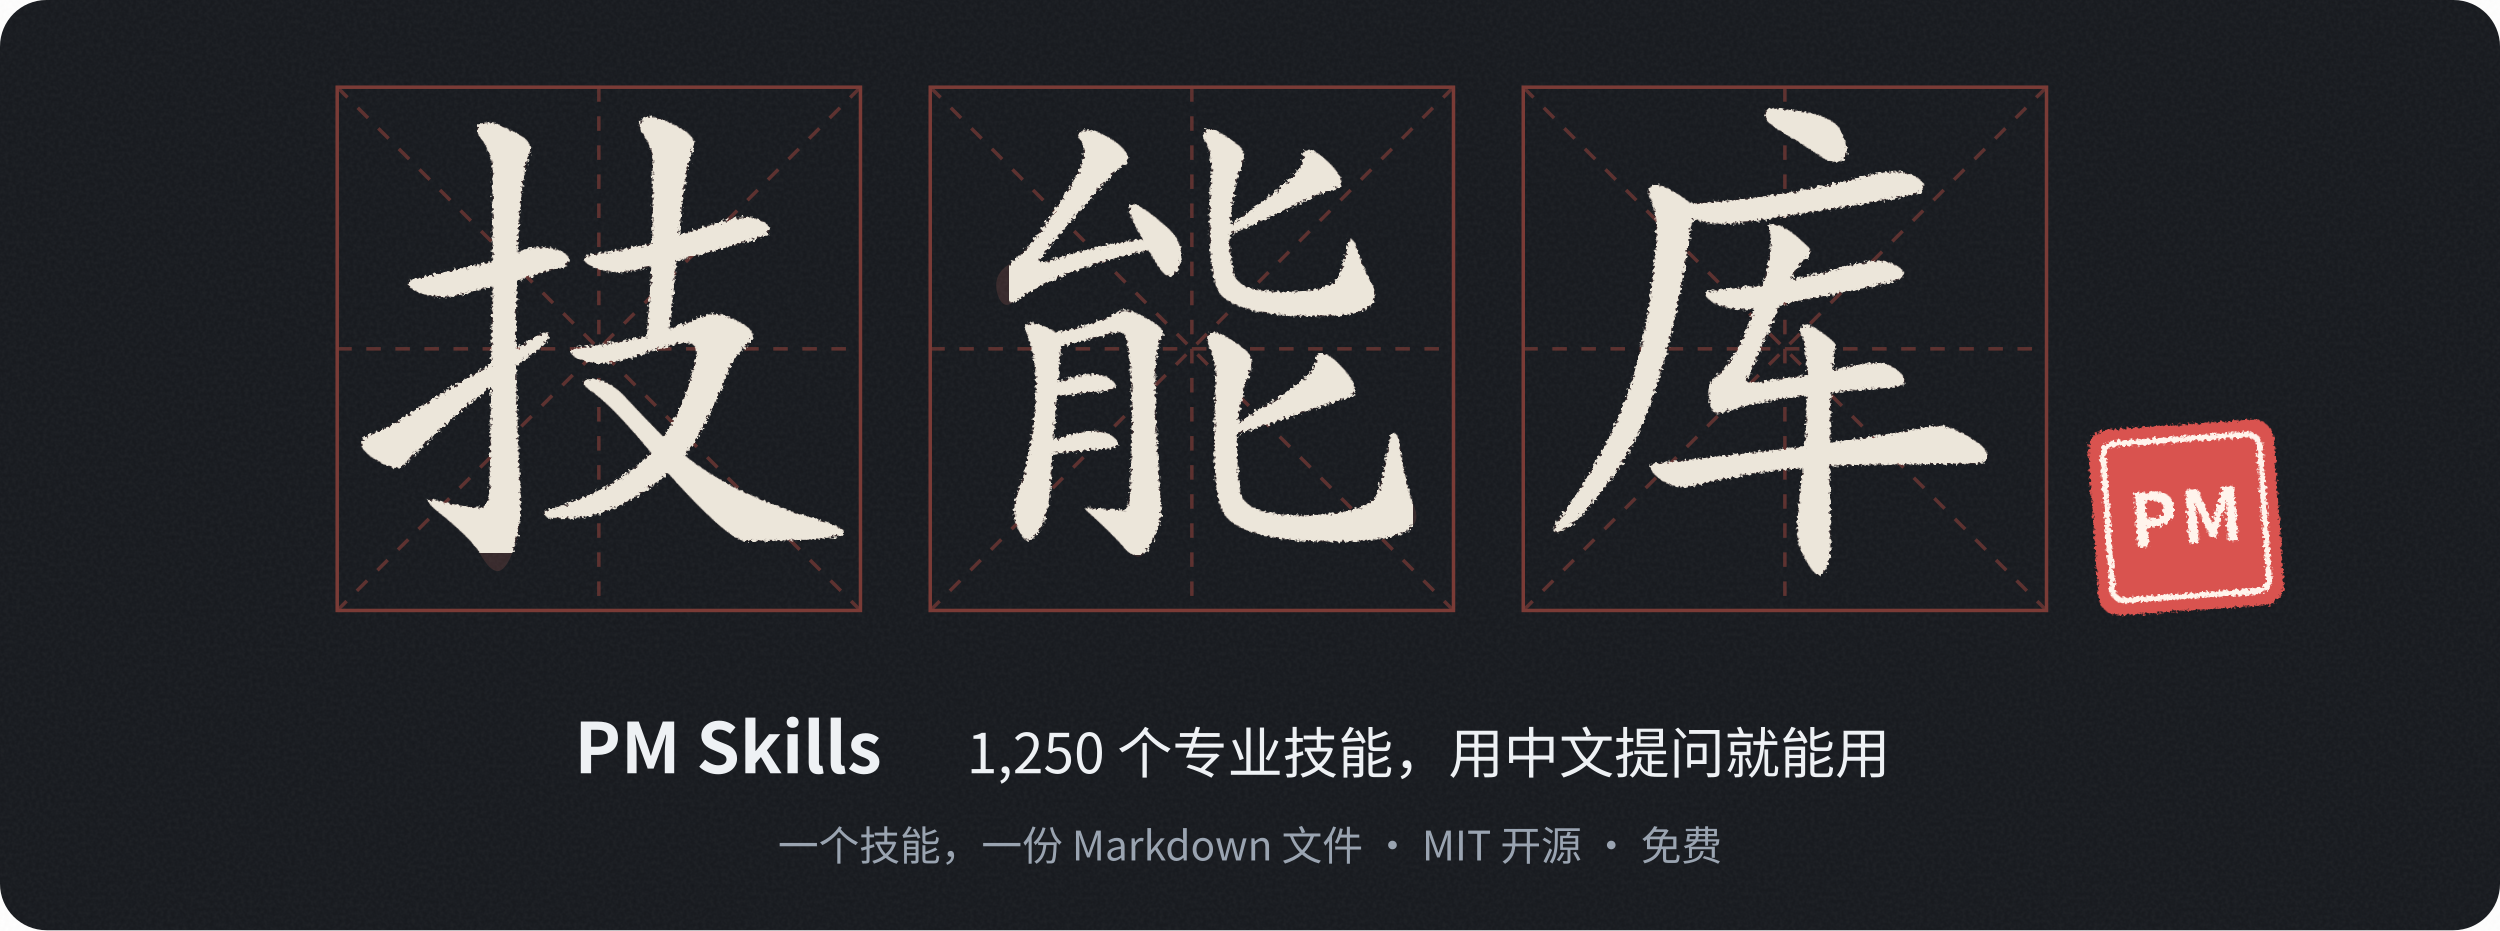
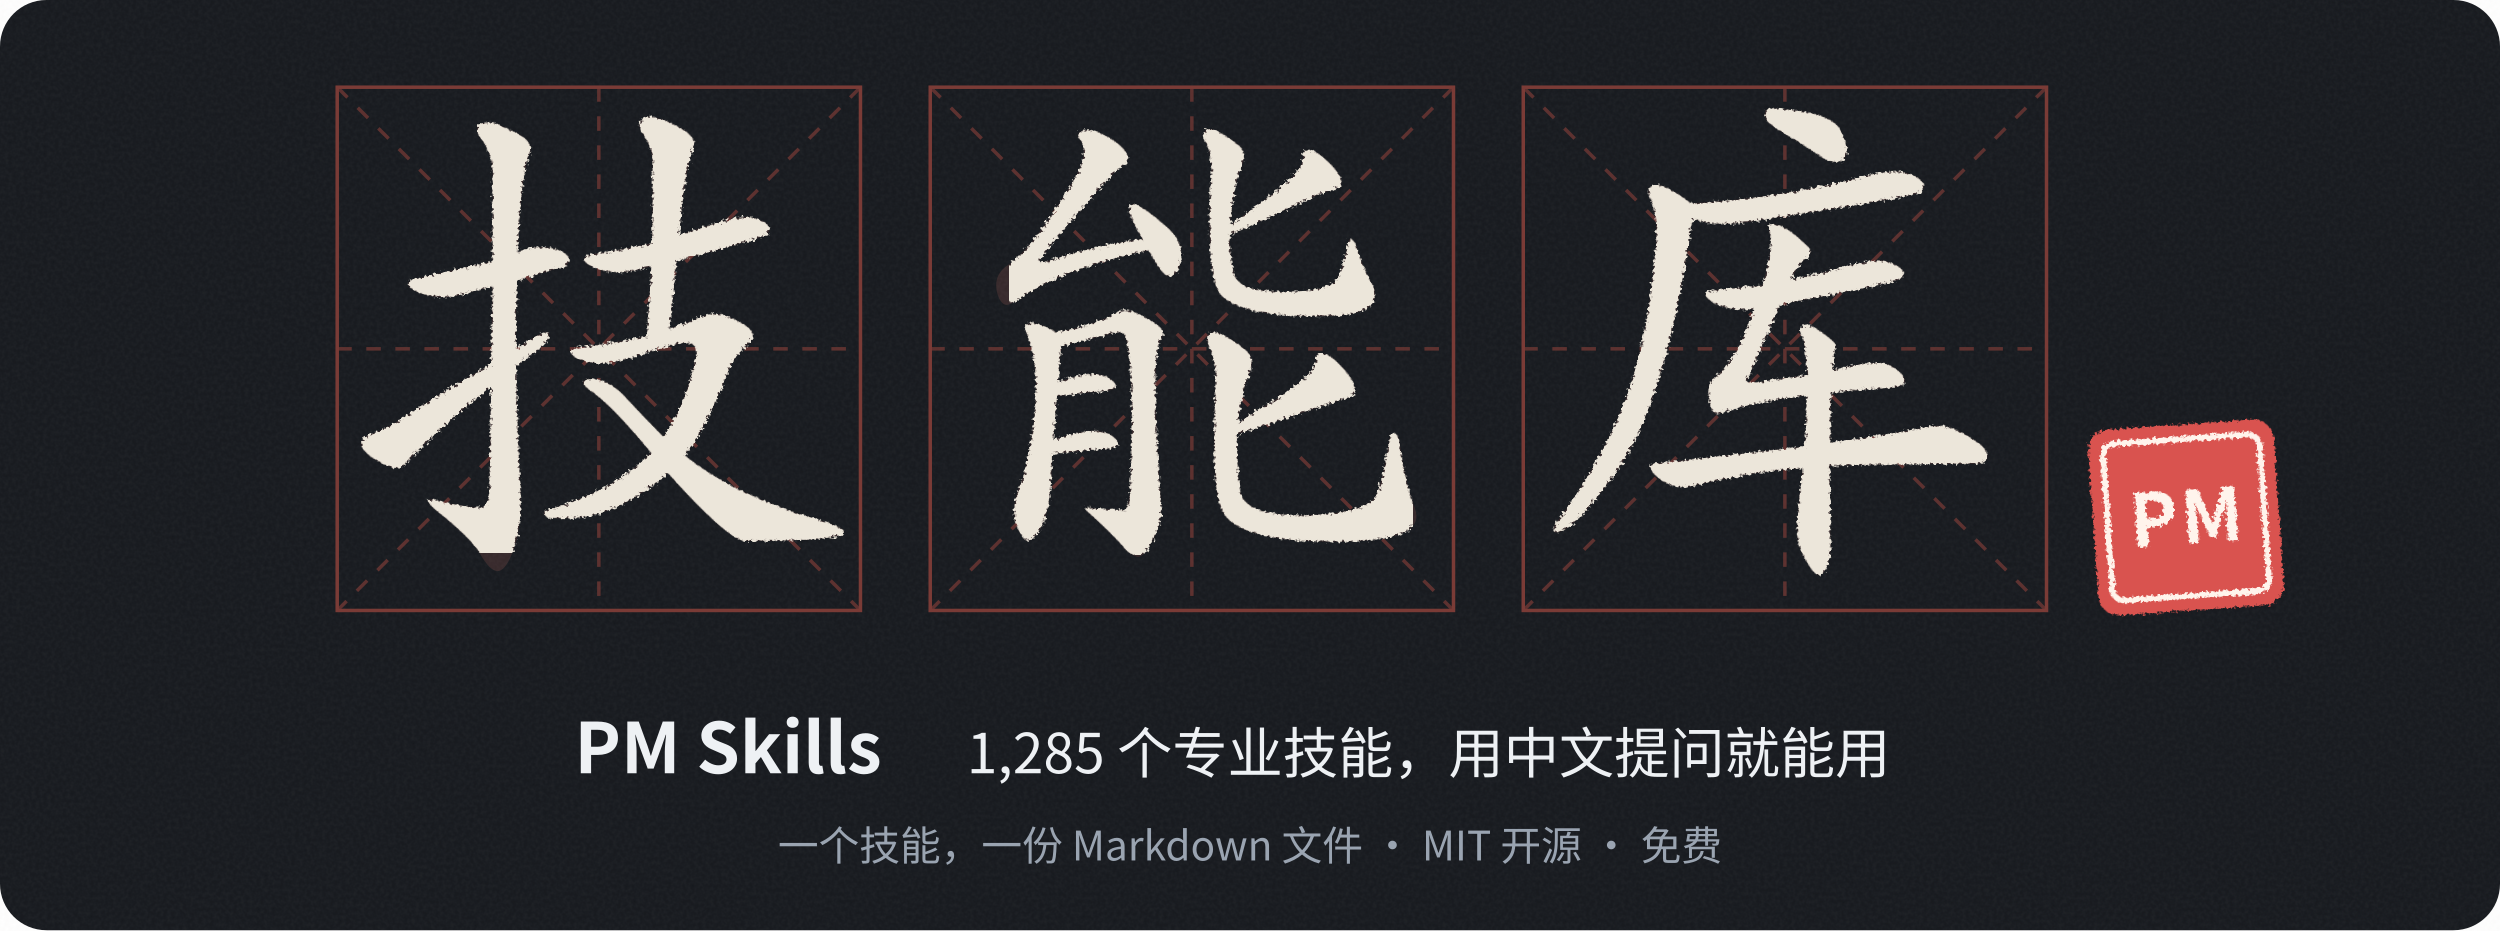
- <svg xmlns="http://www.w3.org/2000/svg" width="860" height="320" viewBox="0 0 860 320" role="img" aria-label="书法动画：“技能库”三个字一笔一画写出来，最后盖上 PM 印章。PM Skills，1,250 个专业技能，用中文提问就能用">
+ <svg xmlns="http://www.w3.org/2000/svg" width="860" height="320" viewBox="0 0 860 320" role="img" aria-label="书法动画：“技能库”三个字一笔一画写出来，最后盖上 PM 印章。PM Skills，1,285 个专业技能，用中文提问就能用">
  <style>
text{font-family:"PingFang SC","Noto Sans CJK SC","Microsoft YaHei",sans-serif}
@keyframes k0{0%,2.86%{stroke-dashoffset:302;opacity:0}2.93%{opacity:1}4.00%,91.43%{stroke-dashoffset:0;opacity:1}96.43%,100%{stroke-dashoffset:0;opacity:0}}.k0{animation:k0 14s infinite;stroke-dasharray:298 898;stroke-dashoffset:0}
@keyframes k1{0%,4.43%{stroke-dashoffset:946;opacity:0}4.50%{opacity:1}7.23%,91.43%{stroke-dashoffset:0;opacity:1}96.43%,100%{stroke-dashoffset:0;opacity:0}}.k1{animation:k1 14s infinite;stroke-dasharray:942 1542;stroke-dashoffset:0}
@keyframes k2{0%,7.66%{stroke-dashoffset:420;opacity:0}7.73%{opacity:1}8.90%,91.43%{stroke-dashoffset:0;opacity:1}96.43%,100%{stroke-dashoffset:0;opacity:0}}.k2{animation:k2 14s infinite;stroke-dasharray:416 1016;stroke-dashoffset:0}
@keyframes k3{0%,9.33%{stroke-dashoffset:349;opacity:0}9.40%{opacity:1}10.47%,91.43%{stroke-dashoffset:0;opacity:1}96.43%,100%{stroke-dashoffset:0;opacity:0}}.k3{animation:k3 14s infinite;stroke-dasharray:345 945;stroke-dashoffset:0}
@keyframes k4{0%,10.90%{stroke-dashoffset:436;opacity:0}10.97%{opacity:1}12.18%,91.43%{stroke-dashoffset:0;opacity:1}96.43%,100%{stroke-dashoffset:0;opacity:0}}.k4{animation:k4 14s infinite;stroke-dasharray:432 1032;stroke-dashoffset:0}
@keyframes k5{0%,12.61%{stroke-dashoffset:806;opacity:0}12.68%{opacity:1}15.00%,91.43%{stroke-dashoffset:0;opacity:1}96.43%,100%{stroke-dashoffset:0;opacity:0}}.k5{animation:k5 14s infinite;stroke-dasharray:802 1402;stroke-dashoffset:0}
@keyframes k6{0%,15.43%{stroke-dashoffset:606;opacity:0}15.50%{opacity:1}17.22%,91.43%{stroke-dashoffset:0;opacity:1}96.43%,100%{stroke-dashoffset:0;opacity:0}}.k6{animation:k6 14s infinite;stroke-dasharray:602 1202;stroke-dashoffset:0}
@keyframes k7{0%,19.43%{stroke-dashoffset:570;opacity:0}19.51%{opacity:1}21.12%,91.43%{stroke-dashoffset:0;opacity:1}96.43%,100%{stroke-dashoffset:0;opacity:0}}.k7{animation:k7 14s infinite;stroke-dasharray:566 1166;stroke-dashoffset:0}
@keyframes k8{0%,21.55%{stroke-dashoffset:143;opacity:0}21.62%{opacity:1}22.69%,91.43%{stroke-dashoffset:0;opacity:1}96.43%,100%{stroke-dashoffset:0;opacity:0}}.k8{animation:k8 14s infinite;stroke-dasharray:139 739;stroke-dashoffset:0}
@keyframes k9{0%,23.12%{stroke-dashoffset:422;opacity:0}23.19%{opacity:1}24.36%,91.43%{stroke-dashoffset:0;opacity:1}96.43%,100%{stroke-dashoffset:0;opacity:0}}.k9{animation:k9 14s infinite;stroke-dasharray:418 1018;stroke-dashoffset:0}
@keyframes k10{0%,24.79%{stroke-dashoffset:658;opacity:0}24.86%{opacity:1}26.74%,91.43%{stroke-dashoffset:0;opacity:1}96.43%,100%{stroke-dashoffset:0;opacity:0}}.k10{animation:k10 14s infinite;stroke-dasharray:654 1254;stroke-dashoffset:0}
@keyframes k11{0%,27.17%{stroke-dashoffset:109;opacity:0}27.24%{opacity:1}28.31%,91.43%{stroke-dashoffset:0;opacity:1}96.43%,100%{stroke-dashoffset:0;opacity:0}}.k11{animation:k11 14s infinite;stroke-dasharray:105 705;stroke-dashoffset:0}
@keyframes k12{0%,28.74%{stroke-dashoffset:122;opacity:0}28.81%{opacity:1}29.88%,91.43%{stroke-dashoffset:0;opacity:1}96.43%,100%{stroke-dashoffset:0;opacity:0}}.k12{animation:k12 14s infinite;stroke-dasharray:118 718;stroke-dashoffset:0}
@keyframes k13{0%,30.31%{stroke-dashoffset:250;opacity:0}30.38%{opacity:1}31.45%,91.43%{stroke-dashoffset:0;opacity:1}96.43%,100%{stroke-dashoffset:0;opacity:0}}.k13{animation:k13 14s infinite;stroke-dasharray:246 846;stroke-dashoffset:0}
@keyframes k14{0%,31.88%{stroke-dashoffset:667;opacity:0}31.95%{opacity:1}33.85%,91.43%{stroke-dashoffset:0;opacity:1}96.43%,100%{stroke-dashoffset:0;opacity:0}}.k14{animation:k14 14s infinite;stroke-dasharray:663 1263;stroke-dashoffset:0}
@keyframes k15{0%,34.28%{stroke-dashoffset:252;opacity:0}34.35%{opacity:1}35.43%,91.43%{stroke-dashoffset:0;opacity:1}96.43%,100%{stroke-dashoffset:0;opacity:0}}.k15{animation:k15 14s infinite;stroke-dasharray:248 848;stroke-dashoffset:0}
@keyframes k16{0%,35.85%{stroke-dashoffset:817;opacity:0}35.93%{opacity:1}38.27%,91.43%{stroke-dashoffset:0;opacity:1}96.43%,100%{stroke-dashoffset:0;opacity:0}}.k16{animation:k16 14s infinite;stroke-dasharray:813 1413;stroke-dashoffset:0}
@keyframes k17{0%,40.49%{stroke-dashoffset:160;opacity:0}40.56%{opacity:1}41.63%,91.43%{stroke-dashoffset:0;opacity:1}96.43%,100%{stroke-dashoffset:0;opacity:0}}.k17{animation:k17 14s infinite;stroke-dasharray:156 756;stroke-dashoffset:0}
@keyframes k18{0%,42.06%{stroke-dashoffset:450;opacity:0}42.13%{opacity:1}43.39%,91.43%{stroke-dashoffset:0;opacity:1}96.43%,100%{stroke-dashoffset:0;opacity:0}}.k18{animation:k18 14s infinite;stroke-dasharray:446 1046;stroke-dashoffset:0}
@keyframes k19{0%,43.82%{stroke-dashoffset:729;opacity:0}43.89%{opacity:1}45.97%,91.43%{stroke-dashoffset:0;opacity:1}96.43%,100%{stroke-dashoffset:0;opacity:0}}.k19{animation:k19 14s infinite;stroke-dasharray:725 1325;stroke-dashoffset:0}
@keyframes k20{0%,46.40%{stroke-dashoffset:372;opacity:0}46.47%{opacity:1}47.54%,91.43%{stroke-dashoffset:0;opacity:1}96.43%,100%{stroke-dashoffset:0;opacity:0}}.k20{animation:k20 14s infinite;stroke-dasharray:368 968;stroke-dashoffset:0}
@keyframes k21{0%,47.97%{stroke-dashoffset:688;opacity:0}48.04%{opacity:1}50.01%,91.43%{stroke-dashoffset:0;opacity:1}96.43%,100%{stroke-dashoffset:0;opacity:0}}.k21{animation:k21 14s infinite;stroke-dasharray:684 1284;stroke-dashoffset:0}
@keyframes k22{0%,50.44%{stroke-dashoffset:646;opacity:0}50.51%{opacity:1}52.35%,91.43%{stroke-dashoffset:0;opacity:1}96.43%,100%{stroke-dashoffset:0;opacity:0}}.k22{animation:k22 14s infinite;stroke-dasharray:642 1242;stroke-dashoffset:0}
@keyframes k23{0%,52.78%{stroke-dashoffset:480;opacity:0}52.85%{opacity:1}54.19%,91.43%{stroke-dashoffset:0;opacity:1}96.43%,100%{stroke-dashoffset:0;opacity:0}}.k23{animation:k23 14s infinite;stroke-dasharray:476 1076;stroke-dashoffset:0}
@keyframes seal{0%,57.48%{opacity:0;transform:scale(1.35)}59.98%{opacity:1;transform:scale(.96)}61.41%,91.43%{opacity:1;transform:scale(1)}96.43%,100%{opacity:0;transform:scale(1)}}.seal{animation:seal 14s infinite;transform-box:fill-box;transform-origin:center}
@media (prefers-reduced-motion: reduce){[class]{animation:none!important}}
</style>
  <defs>
    <filter id="brush" x="-5%" y="-5%" width="110%" height="110%">
      <feTurbulence type="fractalNoise" baseFrequency=".9" numOctaves="2" seed="7" result="n" />
      <feDisplacementMap in="SourceGraphic" in2="n" scale="2.2" />
    </filter>
    <filter id="grain">
      <feTurbulence type="fractalNoise" baseFrequency=".75" numOctaves="2" seed="3" />
      <feColorMatrix values="0 0 0 0 .5  0 0 0 0 .45  0 0 0 0 .4  0 0 0 .07 0" />
    </filter>
    <clipPath id="c0">
      <path d="M 352 522 Q 445 549 448 551 Q 457 560 452 568 Q 445 580 414 586 Q 383 590 353 577 L 304 559 Q 163 528 160 526 Q 123 519 150 503 Q 195 479 254 497 Q 276 504 304 510 L 352 522 Z" />
    </clipPath>
    <clipPath id="c1">
      <path d="M 301 315 Q 300 224 298 112 Q 298 87 284 78 Q 280 74 209 87 Q 176 99 179 89 Q 180 82 200 67 Q 263 16 279 -12 Q 298 -46 313 -47 Q 328 -48 342 -13 Q 361 33 359 106 Q 352 230 350 354 L 350 387 Q 349 454 352 522 L 353 577 Q 359 718 374 765 Q 392 795 336 817 Q 302 836 283 829 Q 265 822 281 800 Q 303 772 304 738 Q 305 719 304 559 L 304 510 Q 303 444 301 358 L 301 315 Z" />
    </clipPath>
    <clipPath id="c2">
      <path d="M 301 358 Q 205 303 123 249 Q 87 227 63 220 Q 50 213 47 204 Q 46 194 62 180 Q 83 164 108 156 Q 124 152 135 165 Q 193 228 301 315 L 350 354 Q 365 367 381 378 Q 403 391 412 407 Q 419 422 408 420 Q 395 420 350 387 L 301 358 Z" />
    </clipPath>
    <clipPath id="c3">
      <path d="M 664 560 Q 833 605 840 611 Q 849 620 844 628 Q 837 640 806 646 Q 779 649 669 610 L 616 595 Q 564 583 504 574 Q 467 567 495 551 Q 540 527 604 547 Q 608 548 615 549 L 664 560 Z" />
    </clipPath>
    <clipPath id="c4">
      <path d="M 650 427 Q 657 496 664 560 L 669 610 Q 679 733 698 787 Q 702 797 682 814 Q 646 836 621 841 Q 605 845 596 836 Q 587 829 596 813 Q 618 779 617 755 Q 618 679 616 595 L 615 549 Q 611 485 606 413 C 604 383 647 397 650 427 Z" />
    </clipPath>
    <clipPath id="c5">
      <path d="M 679 180 Q 716 219 765 344 Q 778 375 801 395 Q 822 413 807 427 Q 794 440 759 453 Q 734 462 703 446 Q 678 437 650 427 L 606 413 Q 555 401 479 392 Q 464 391 459 383 Q 455 376 475 367 Q 515 352 568 369 Q 665 400 684 400 Q 709 397 702 371 Q 680 272 638 216 L 614 185 Q 548 113 413 73 Q 397 69 410 59 Q 417 55 462 57 Q 555 64 647 145 L 679 180 Z" />
    </clipPath>
    <clipPath id="c6">
      <path d="M 647 145 Q 761 18 796 12 Q 911 12 957 18 Q 994 22 991 32 Q 988 41 896 67 Q 754 118 682 178 Q 679 179 679 180 L 638 216 Q 604 250 568 289 Q 534 328 501 328 Q 485 329 481 324 Q 480 318 493 308 Q 536 280 614 185 L 647 145 Z" />
    </clipPath>
    <clipPath id="c7">
      <path d="M 415 603 Q 327 591 225 558 Q 209 554 217 566 Q 233 590 282 646 Q 357 733 372 743 Q 381 750 386 757 Q 390 770 371 786 Q 337 813 311 816 Q 298 817 291 811 Q 287 804 295 795 Q 310 774 286 727 Q 208 594 157 555 Q 120 534 132 494 Q 139 473 151 474 Q 157 475 171 484 Q 249 539 400 575 Q 412 578 421 579 Q 422 580 428 580 C 458 585 445 607 415 603 Z" />
    </clipPath>
    <clipPath id="c8">
      <path d="M 428 580 Q 452 535 464 531 Q 473 528 481 537 Q 490 547 491 575 Q 492 596 469 621 Q 412 672 396 671 Q 392 670 389 658 Q 388 652 415 603 L 428 580 Z" />
    </clipPath>
    <clipPath id="c9">
      <path d="M 241 210 Q 244 259 248 296 L 250 322 Q 253 370 256 387 Q 256 391 256 393 C 258 412 258 412 245 420 Q 244 423 240 424 Q 212 439 195 438 Q 182 434 187 423 Q 230 324 181 134 Q 148 64 180 22 Q 186 9 196 14 Q 238 41 238 175 Q 238 179 239 183 L 241 210 Z" />
    </clipPath>
    <clipPath id="c10">
      <path d="M 256 393 Q 262 394 269 397 Q 314 407 359 419 Q 377 423 381 415 Q 402 352 391 105 Q 388 83 382 72 Q 381 72 322 75 Q 303 81 305 72 Q 350 32 376 3 Q 388 -13 402 -18 Q 409 -22 418 -13 Q 454 33 452 81 Q 430 366 450 404 Q 460 420 450 430 Q 431 446 398 460 Q 382 467 368 460 Q 320 433 245 420 C 216 414 227 385 256 393 Z" />
    </clipPath>
    <clipPath id="c11">
      <path d="M 248 296 Q 249 296 254 296 Q 308 303 348 306 Q 369 310 361 321 Q 351 334 329 338 Q 298 342 250 322 C 222 311 218 296 248 296 Z" />
    </clipPath>
    <clipPath id="c12">
      <path d="M 239 183 Q 240 183 245 183 Q 306 190 351 193 Q 373 197 365 209 Q 355 222 331 227 Q 307 231 241 210 C 212 201 209 183 239 183 Z" />
    </clipPath>
    <clipPath id="c13">
      <path d="M 586 611 Q 622 626 744 683 Q 765 693 788 699 Q 810 705 803 723 Q 794 741 773 759 Q 754 777 741 776 Q 728 777 730 764 Q 730 733 658 682 Q 624 657 587 630 C 563 612 558 599 586 611 Z" />
    </clipPath>
    <clipPath id="c14">
      <path d="M 867 511 Q 851 536 835 584 Q 832 597 825 602 Q 818 606 816 587 Q 803 532 794 521 Q 776 500 685 499 Q 637 502 617 510 Q 599 520 596 532 Q 587 556 586 611 L 587 630 Q 593 708 609 744 Q 621 771 603 787 Q 558 821 544 818 Q 531 814 537 797 Q 555 763 549 713 Q 540 530 568 495 Q 583 474 642 461 Q 687 452 759 452 Q 825 452 851 465 Q 879 481 867 511 Z" />
    </clipPath>
    <clipPath id="c15">
      <path d="M 600 221 Q 705 255 812 291 Q 836 295 830 315 Q 823 336 801 357 Q 782 378 768 378 Q 755 381 755 366 Q 752 336 672 286 Q 638 267 603 243 C 578 226 571 212 600 221 Z" />
    </clipPath>
    <clipPath id="c16">
      <path d="M 948 77 Q 930 123 919 201 Q 918 217 910 222 Q 901 226 898 207 Q 882 110 868 94 Q 837 64 726 62 Q 663 63 637 75 Q 613 87 608 103 Q 601 125 600 221 L 603 243 Q 609 307 624 338 Q 637 368 618 385 Q 569 424 552 420 Q 537 414 544 397 Q 563 360 558 304 Q 549 99 575 65 Q 596 32 673 19 Q 728 9 818 11 Q 897 14 930 30 Q 960 46 948 77 Z" />
    </clipPath>
    <clipPath id="c17">
      <path d="M 512 809 Q 548 788 586 762 Q 602 752 619 755 Q 629 756 633 772 Q 634 788 620 817 Q 604 850 498 858 Q 482 859 475 855 Q 471 851 475 837 Q 481 827 512 809 Z" />
    </clipPath>
    <clipPath id="c18">
      <path d="M 335 642 Q 371 627 438 636 Q 753 684 773 693 Q 774 694 777 695 Q 787 702 782 712 Q 776 725 747 733 Q 719 742 623 714 Q 467 680 332 673 Q 329 673 328 672 C 298 669 307 651 335 642 Z" />
    </clipPath>
    <clipPath id="c19">
      <path d="M 328 672 Q 312 687 286 700 Q 267 712 253 707 Q 240 700 247 686 Q 265 652 259 580 Q 258 574 257 566 Q 242 394 194 273 Q 149 162 68 52 Q 62 45 60 39 Q 57 27 68 29 Q 102 35 189 157 Q 202 181 217 206 Q 287 348 324 600 Q 328 636 335 642 C 342 661 342 661 328 672 Z" />
    </clipPath>
    <clipPath id="c20">
      <path d="M 503 475 Q 731 518 738 525 Q 747 532 743 540 Q 736 552 708 560 Q 689 566 586 537 Q 526 525 524 522 L 468 512 Q 425 508 378 503 Q 342 499 367 482 Q 397 461 453 466 L 503 475 Z" />
    </clipPath>
    <clipPath id="c21">
      <path d="M 603 302 Q 664 309 707 311 Q 744 312 747 324 Q 748 337 721 354 Q 694 370 605 346 L 556 337 Q 508 330 455 322 Q 439 321 437 324 Q 437 325 503 475 L 524 522 Q 537 553 551 563 Q 569 576 558 587 Q 513 632 487 632 Q 477 632 483 612 Q 489 582 468 512 L 453 466 Q 417 364 375 332 Q 354 317 368 272 Q 372 257 389 263 Q 452 285 555 297 L 603 302 Z" />
    </clipPath>
    <clipPath id="c22">
      <path d="M 551 197 Q 416 181 262 164 Q 240 163 256 143 Q 272 127 291 121 Q 315 115 332 120 Q 473 153 547 154 L 600 159 Q 642 162 879 163 Q 901 162 907 172 Q 913 185 895 200 Q 837 245 796 236 Q 721 221 601 204 L 551 197 Z" />
    </clipPath>
    <clipPath id="c23">
      <path d="M 605 346 Q 606 371 610 385 Q 613 397 606 403 Q 584 422 565 432 Q 553 436 544 429 Q 538 426 545 416 Q 551 407 556 337 L 555 297 Q 554 266 553 226 Q 552 211 551 197 L 547 154 Q 532 33 538 11 Q 544 -13 557 -32 Q 567 -50 576 -54 Q 586 -55 592 -43 Q 605 -12 601 18 Q 600 91 600 159 L 601 204 Q 601 280 603 302 L 605 346 Z" />
    </clipPath>
  </defs>
  <rect width="860" height="320" rx="16" fill="#15181d" />
  <rect width="860" height="320" rx="16" filter="url(#grain)" />
  <g stroke="#7a3b36" fill="none" stroke-width="1.2">
    <rect x="116" y="30" width="180" height="180" />
    <path d="M116 120h180M206 30v180M116 30l180 180M296 30l-180 180" stroke-dasharray="5 5" opacity=".7" />
  </g>
  <g transform="matrix(0.17578 0 0 -0.17578 116 188.20)" fill="#e07a6c" opacity=".16">
    <path d="M 352 522 Q 445 549 448 551 Q 457 560 452 568 Q 445 580 414 586 Q 383 590 353 577 L 304 559 Q 163 528 160 526 Q 123 519 150 503 Q 195 479 254 497 Q 276 504 304 510 L 352 522 Z" />
    <path d="M 301 315 Q 300 224 298 112 Q 298 87 284 78 Q 280 74 209 87 Q 176 99 179 89 Q 180 82 200 67 Q 263 16 279 -12 Q 298 -46 313 -47 Q 328 -48 342 -13 Q 361 33 359 106 Q 352 230 350 354 L 350 387 Q 349 454 352 522 L 353 577 Q 359 718 374 765 Q 392 795 336 817 Q 302 836 283 829 Q 265 822 281 800 Q 303 772 304 738 Q 305 719 304 559 L 304 510 Q 303 444 301 358 L 301 315 Z" />
    <path d="M 301 358 Q 205 303 123 249 Q 87 227 63 220 Q 50 213 47 204 Q 46 194 62 180 Q 83 164 108 156 Q 124 152 135 165 Q 193 228 301 315 L 350 354 Q 365 367 381 378 Q 403 391 412 407 Q 419 422 408 420 Q 395 420 350 387 L 301 358 Z" />
    <path d="M 664 560 Q 833 605 840 611 Q 849 620 844 628 Q 837 640 806 646 Q 779 649 669 610 L 616 595 Q 564 583 504 574 Q 467 567 495 551 Q 540 527 604 547 Q 608 548 615 549 L 664 560 Z" />
    <path d="M 650 427 Q 657 496 664 560 L 669 610 Q 679 733 698 787 Q 702 797 682 814 Q 646 836 621 841 Q 605 845 596 836 Q 587 829 596 813 Q 618 779 617 755 Q 618 679 616 595 L 615 549 Q 611 485 606 413 C 604 383 647 397 650 427 Z" />
    <path d="M 679 180 Q 716 219 765 344 Q 778 375 801 395 Q 822 413 807 427 Q 794 440 759 453 Q 734 462 703 446 Q 678 437 650 427 L 606 413 Q 555 401 479 392 Q 464 391 459 383 Q 455 376 475 367 Q 515 352 568 369 Q 665 400 684 400 Q 709 397 702 371 Q 680 272 638 216 L 614 185 Q 548 113 413 73 Q 397 69 410 59 Q 417 55 462 57 Q 555 64 647 145 L 679 180 Z" />
    <path d="M 647 145 Q 761 18 796 12 Q 911 12 957 18 Q 994 22 991 32 Q 988 41 896 67 Q 754 118 682 178 Q 679 179 679 180 L 638 216 Q 604 250 568 289 Q 534 328 501 328 Q 485 329 481 324 Q 480 318 493 308 Q 536 280 614 185 L 647 145 Z" />
  </g>
  <g filter="url(#brush)">
    <g transform="matrix(0.17578 0 0 -0.17578 116 188.20)" fill="none" stroke="#ece6da" stroke-width="140" stroke-linecap="round" stroke-linejoin="round">
      <path class="k0" clip-path="url(#c0)" d="M152 516L188 511L240 518L393 561L443 560" />
      <path class="k1" clip-path="url(#c1)" d="M289 814L306 806L337 771L325 415L328 97L322 66L305 34L237 61L198 80L196 87L185 87" />
      <path class="k2" clip-path="url(#c2)" d="M60 202L111 197L227 287L406 412" />
      <path class="k3" clip-path="url(#c3)" d="M496 564L533 558L573 563L797 622L833 622" />
      <path class="k4" clip-path="url(#c4)" d="M608 825L654 783L630 443L612 421" />
      <path class="k5" clip-path="url(#c5)" d="M467 381L511 377L555 383L691 420L724 418L747 406L718 308L691 247L634 168L598 136L532 96L452 69L415 65" />
      <path class="k6" clip-path="url(#c6)" d="M486 322L516 310L550 285L673 151L778 70L826 51L986 30" />
    </g>
  </g>
  <g stroke="#7a3b36" fill="none" stroke-width="1.2">
    <rect x="320" y="30" width="180" height="180" />
    <path d="M320 120h180M410 30v180M320 30l180 180M500 30l-180 180" stroke-dasharray="5 5" opacity=".7" />
  </g>
  <g transform="matrix(0.17578 0 0 -0.17578 320 188.20)" fill="#e07a6c" opacity=".16">
    <path d="M 415 603 Q 327 591 225 558 Q 209 554 217 566 Q 233 590 282 646 Q 357 733 372 743 Q 381 750 386 757 Q 390 770 371 786 Q 337 813 311 816 Q 298 817 291 811 Q 287 804 295 795 Q 310 774 286 727 Q 208 594 157 555 Q 120 534 132 494 Q 139 473 151 474 Q 157 475 171 484 Q 249 539 400 575 Q 412 578 421 579 Q 422 580 428 580 C 458 585 445 607 415 603 Z" />
    <path d="M 428 580 Q 452 535 464 531 Q 473 528 481 537 Q 490 547 491 575 Q 492 596 469 621 Q 412 672 396 671 Q 392 670 389 658 Q 388 652 415 603 L 428 580 Z" />
    <path d="M 241 210 Q 244 259 248 296 L 250 322 Q 253 370 256 387 Q 256 391 256 393 C 258 412 258 412 245 420 Q 244 423 240 424 Q 212 439 195 438 Q 182 434 187 423 Q 230 324 181 134 Q 148 64 180 22 Q 186 9 196 14 Q 238 41 238 175 Q 238 179 239 183 L 241 210 Z" />
    <path d="M 256 393 Q 262 394 269 397 Q 314 407 359 419 Q 377 423 381 415 Q 402 352 391 105 Q 388 83 382 72 Q 381 72 322 75 Q 303 81 305 72 Q 350 32 376 3 Q 388 -13 402 -18 Q 409 -22 418 -13 Q 454 33 452 81 Q 430 366 450 404 Q 460 420 450 430 Q 431 446 398 460 Q 382 467 368 460 Q 320 433 245 420 C 216 414 227 385 256 393 Z" />
    <path d="M 248 296 Q 249 296 254 296 Q 308 303 348 306 Q 369 310 361 321 Q 351 334 329 338 Q 298 342 250 322 C 222 311 218 296 248 296 Z" />
    <path d="M 239 183 Q 240 183 245 183 Q 306 190 351 193 Q 373 197 365 209 Q 355 222 331 227 Q 307 231 241 210 C 212 201 209 183 239 183 Z" />
    <path d="M 586 611 Q 622 626 744 683 Q 765 693 788 699 Q 810 705 803 723 Q 794 741 773 759 Q 754 777 741 776 Q 728 777 730 764 Q 730 733 658 682 Q 624 657 587 630 C 563 612 558 599 586 611 Z" />
    <path d="M 867 511 Q 851 536 835 584 Q 832 597 825 602 Q 818 606 816 587 Q 803 532 794 521 Q 776 500 685 499 Q 637 502 617 510 Q 599 520 596 532 Q 587 556 586 611 L 587 630 Q 593 708 609 744 Q 621 771 603 787 Q 558 821 544 818 Q 531 814 537 797 Q 555 763 549 713 Q 540 530 568 495 Q 583 474 642 461 Q 687 452 759 452 Q 825 452 851 465 Q 879 481 867 511 Z" />
    <path d="M 600 221 Q 705 255 812 291 Q 836 295 830 315 Q 823 336 801 357 Q 782 378 768 378 Q 755 381 755 366 Q 752 336 672 286 Q 638 267 603 243 C 578 226 571 212 600 221 Z" />
    <path d="M 948 77 Q 930 123 919 201 Q 918 217 910 222 Q 901 226 898 207 Q 882 110 868 94 Q 837 64 726 62 Q 663 63 637 75 Q 613 87 608 103 Q 601 125 600 221 L 603 243 Q 609 307 624 338 Q 637 368 618 385 Q 569 424 552 420 Q 537 414 544 397 Q 563 360 558 304 Q 549 99 575 65 Q 596 32 673 19 Q 728 9 818 11 Q 897 14 930 30 Q 960 46 948 77 Z" />
  </g>
  <g filter="url(#brush)">
    <g transform="matrix(0.17578 0 0 -0.17578 320 188.20)" fill="none" stroke="#ece6da" stroke-width="140" stroke-linecap="round" stroke-linejoin="round">
      <path class="k7" clip-path="url(#c7)" d="M299 806L320 792L337 762L276 668L205 579L193 539L225 537L312 568L396 588L424 585" />
      <path class="k8" clip-path="url(#c8)" d="M398 662L452 597L468 545" />
      <path class="k9" clip-path="url(#c9)" d="M196 428L223 402L229 332L215 164L191 24" />
      <path class="k10" clip-path="url(#c10)" d="M254 416L264 410L380 441L396 435L417 412L421 92L414 55L401 36L314 70" />
      <path class="k11" clip-path="url(#c11)" d="M251 302L264 312L303 320L352 316" />
      <path class="k12" clip-path="url(#c12)" d="M242 190L256 201L292 207L330 209L355 203" />
      <path class="k13" clip-path="url(#c13)" d="M738 767L752 746L754 725L685 676L598 628L588 616" />
      <path class="k14" clip-path="url(#c14)" d="M547 806L581 761L570 699L565 611L573 537L591 502L621 486L689 476L750 477L803 486L828 499L824 595" />
      <path class="k15" clip-path="url(#c15)" d="M764 369L773 356L777 321L720 287L612 236L607 226" />
      <path class="k16" clip-path="url(#c16)" d="M556 406L593 357L579 264L579 143L593 80L620 58L667 42L760 37L843 44L895 62L905 73L908 214" />
    </g>
  </g>
  <g stroke="#7a3b36" fill="none" stroke-width="1.2">
    <rect x="524" y="30" width="180" height="180" />
    <path d="M524 120h180M614 30v180M524 30l180 180M704 30l-180 180" stroke-dasharray="5 5" opacity=".7" />
  </g>
  <g transform="matrix(0.17578 0 0 -0.17578 524 188.20)" fill="#e07a6c" opacity=".16">
    <path d="M 512 809 Q 548 788 586 762 Q 602 752 619 755 Q 629 756 633 772 Q 634 788 620 817 Q 604 850 498 858 Q 482 859 475 855 Q 471 851 475 837 Q 481 827 512 809 Z" />
    <path d="M 335 642 Q 371 627 438 636 Q 753 684 773 693 Q 774 694 777 695 Q 787 702 782 712 Q 776 725 747 733 Q 719 742 623 714 Q 467 680 332 673 Q 329 673 328 672 C 298 669 307 651 335 642 Z" />
    <path d="M 328 672 Q 312 687 286 700 Q 267 712 253 707 Q 240 700 247 686 Q 265 652 259 580 Q 258 574 257 566 Q 242 394 194 273 Q 149 162 68 52 Q 62 45 60 39 Q 57 27 68 29 Q 102 35 189 157 Q 202 181 217 206 Q 287 348 324 600 Q 328 636 335 642 C 342 661 342 661 328 672 Z" />
    <path d="M 503 475 Q 731 518 738 525 Q 747 532 743 540 Q 736 552 708 560 Q 689 566 586 537 Q 526 525 524 522 L 468 512 Q 425 508 378 503 Q 342 499 367 482 Q 397 461 453 466 L 503 475 Z" />
    <path d="M 603 302 Q 664 309 707 311 Q 744 312 747 324 Q 748 337 721 354 Q 694 370 605 346 L 556 337 Q 508 330 455 322 Q 439 321 437 324 Q 437 325 503 475 L 524 522 Q 537 553 551 563 Q 569 576 558 587 Q 513 632 487 632 Q 477 632 483 612 Q 489 582 468 512 L 453 466 Q 417 364 375 332 Q 354 317 368 272 Q 372 257 389 263 Q 452 285 555 297 L 603 302 Z" />
    <path d="M 551 197 Q 416 181 262 164 Q 240 163 256 143 Q 272 127 291 121 Q 315 115 332 120 Q 473 153 547 154 L 600 159 Q 642 162 879 163 Q 901 162 907 172 Q 913 185 895 200 Q 837 245 796 236 Q 721 221 601 204 L 551 197 Z" />
    <path d="M 605 346 Q 606 371 610 385 Q 613 397 606 403 Q 584 422 565 432 Q 553 436 544 429 Q 538 426 545 416 Q 551 407 556 337 L 555 297 Q 554 266 553 226 Q 552 211 551 197 L 547 154 Q 532 33 538 11 Q 544 -13 557 -32 Q 567 -50 576 -54 Q 586 -55 592 -43 Q 605 -12 601 18 Q 600 91 600 159 L 601 204 Q 601 280 603 302 L 605 346 Z" />
  </g>
  <g filter="url(#brush)">
    <g transform="matrix(0.17578 0 0 -0.17578 524 188.20)" fill="none" stroke="#ece6da" stroke-width="140" stroke-linecap="round" stroke-linejoin="round">
      <path class="k17" clip-path="url(#c17)" d="M482 849L580 808L615 773" />
      <path class="k18" clip-path="url(#c18)" d="M332 665L350 656L409 655L551 675L724 709L771 706" />
      <path class="k19" clip-path="url(#c19)" d="M258 694L288 663L295 652L295 636L264 421L241 332L198 222L153 140L100 69L69 38" />
      <path class="k20" clip-path="url(#c20)" d="M369 494L414 486L455 488L698 538L731 536" />
      <path class="k21" clip-path="url(#c21)" d="M490 622L517 578L460 422L403 307L427 300L458 301L686 335L737 326" />
      <path class="k22" clip-path="url(#c22)" d="M259 153L314 143L503 172L806 200L894 179" />
      <path class="k23" clip-path="url(#c23)" d="M552 423L581 386L568 31L578 -42" />
    </g>
  </g>
  <g transform="rotate(-4 752 178)">
    <g class="seal" filter="url(#brush)">
      <rect x="720" y="146" width="64" height="64" rx="7" fill="#d9534f" />
      <rect x="725" y="151" width="54" height="54" rx="4" fill="none" stroke="#fff4ec" stroke-width="2" />
      <text x="752" y="187" text-anchor="middle" font-size="25" font-weight="700" font-family="&quot;Songti SC&quot;,&quot;STSong&quot;,&quot;Noto Serif CJK SC&quot;,serif" fill="#fff4ec" letter-spacing="1">PM</text>
    </g>
  </g>
  <text x="197.6" y="266" font-size="24" font-weight="700" fill="#eef1f4" font-family="-apple-system,&quot;Segoe UI&quot;,&quot;PingFang SC&quot;,&quot;Noto Sans CJK SC&quot;,&quot;Microsoft YaHei&quot;,sans-serif">PM Skills</text>
-   <text x="332.56" y="266" font-size="19" fill="#eef1f4">1,250 个专业技能，用中文提问就能用</text>
+   <text x="332.56" y="266" font-size="19" fill="#eef1f4">1,285 个专业技能，用中文提问就能用</text>
  <text x="430" y="296" text-anchor="middle" font-size="14" fill="#9aa4b1">一个技能，一份 Markdown 文件 · MIT 开源 · 免费</text>
</svg>
